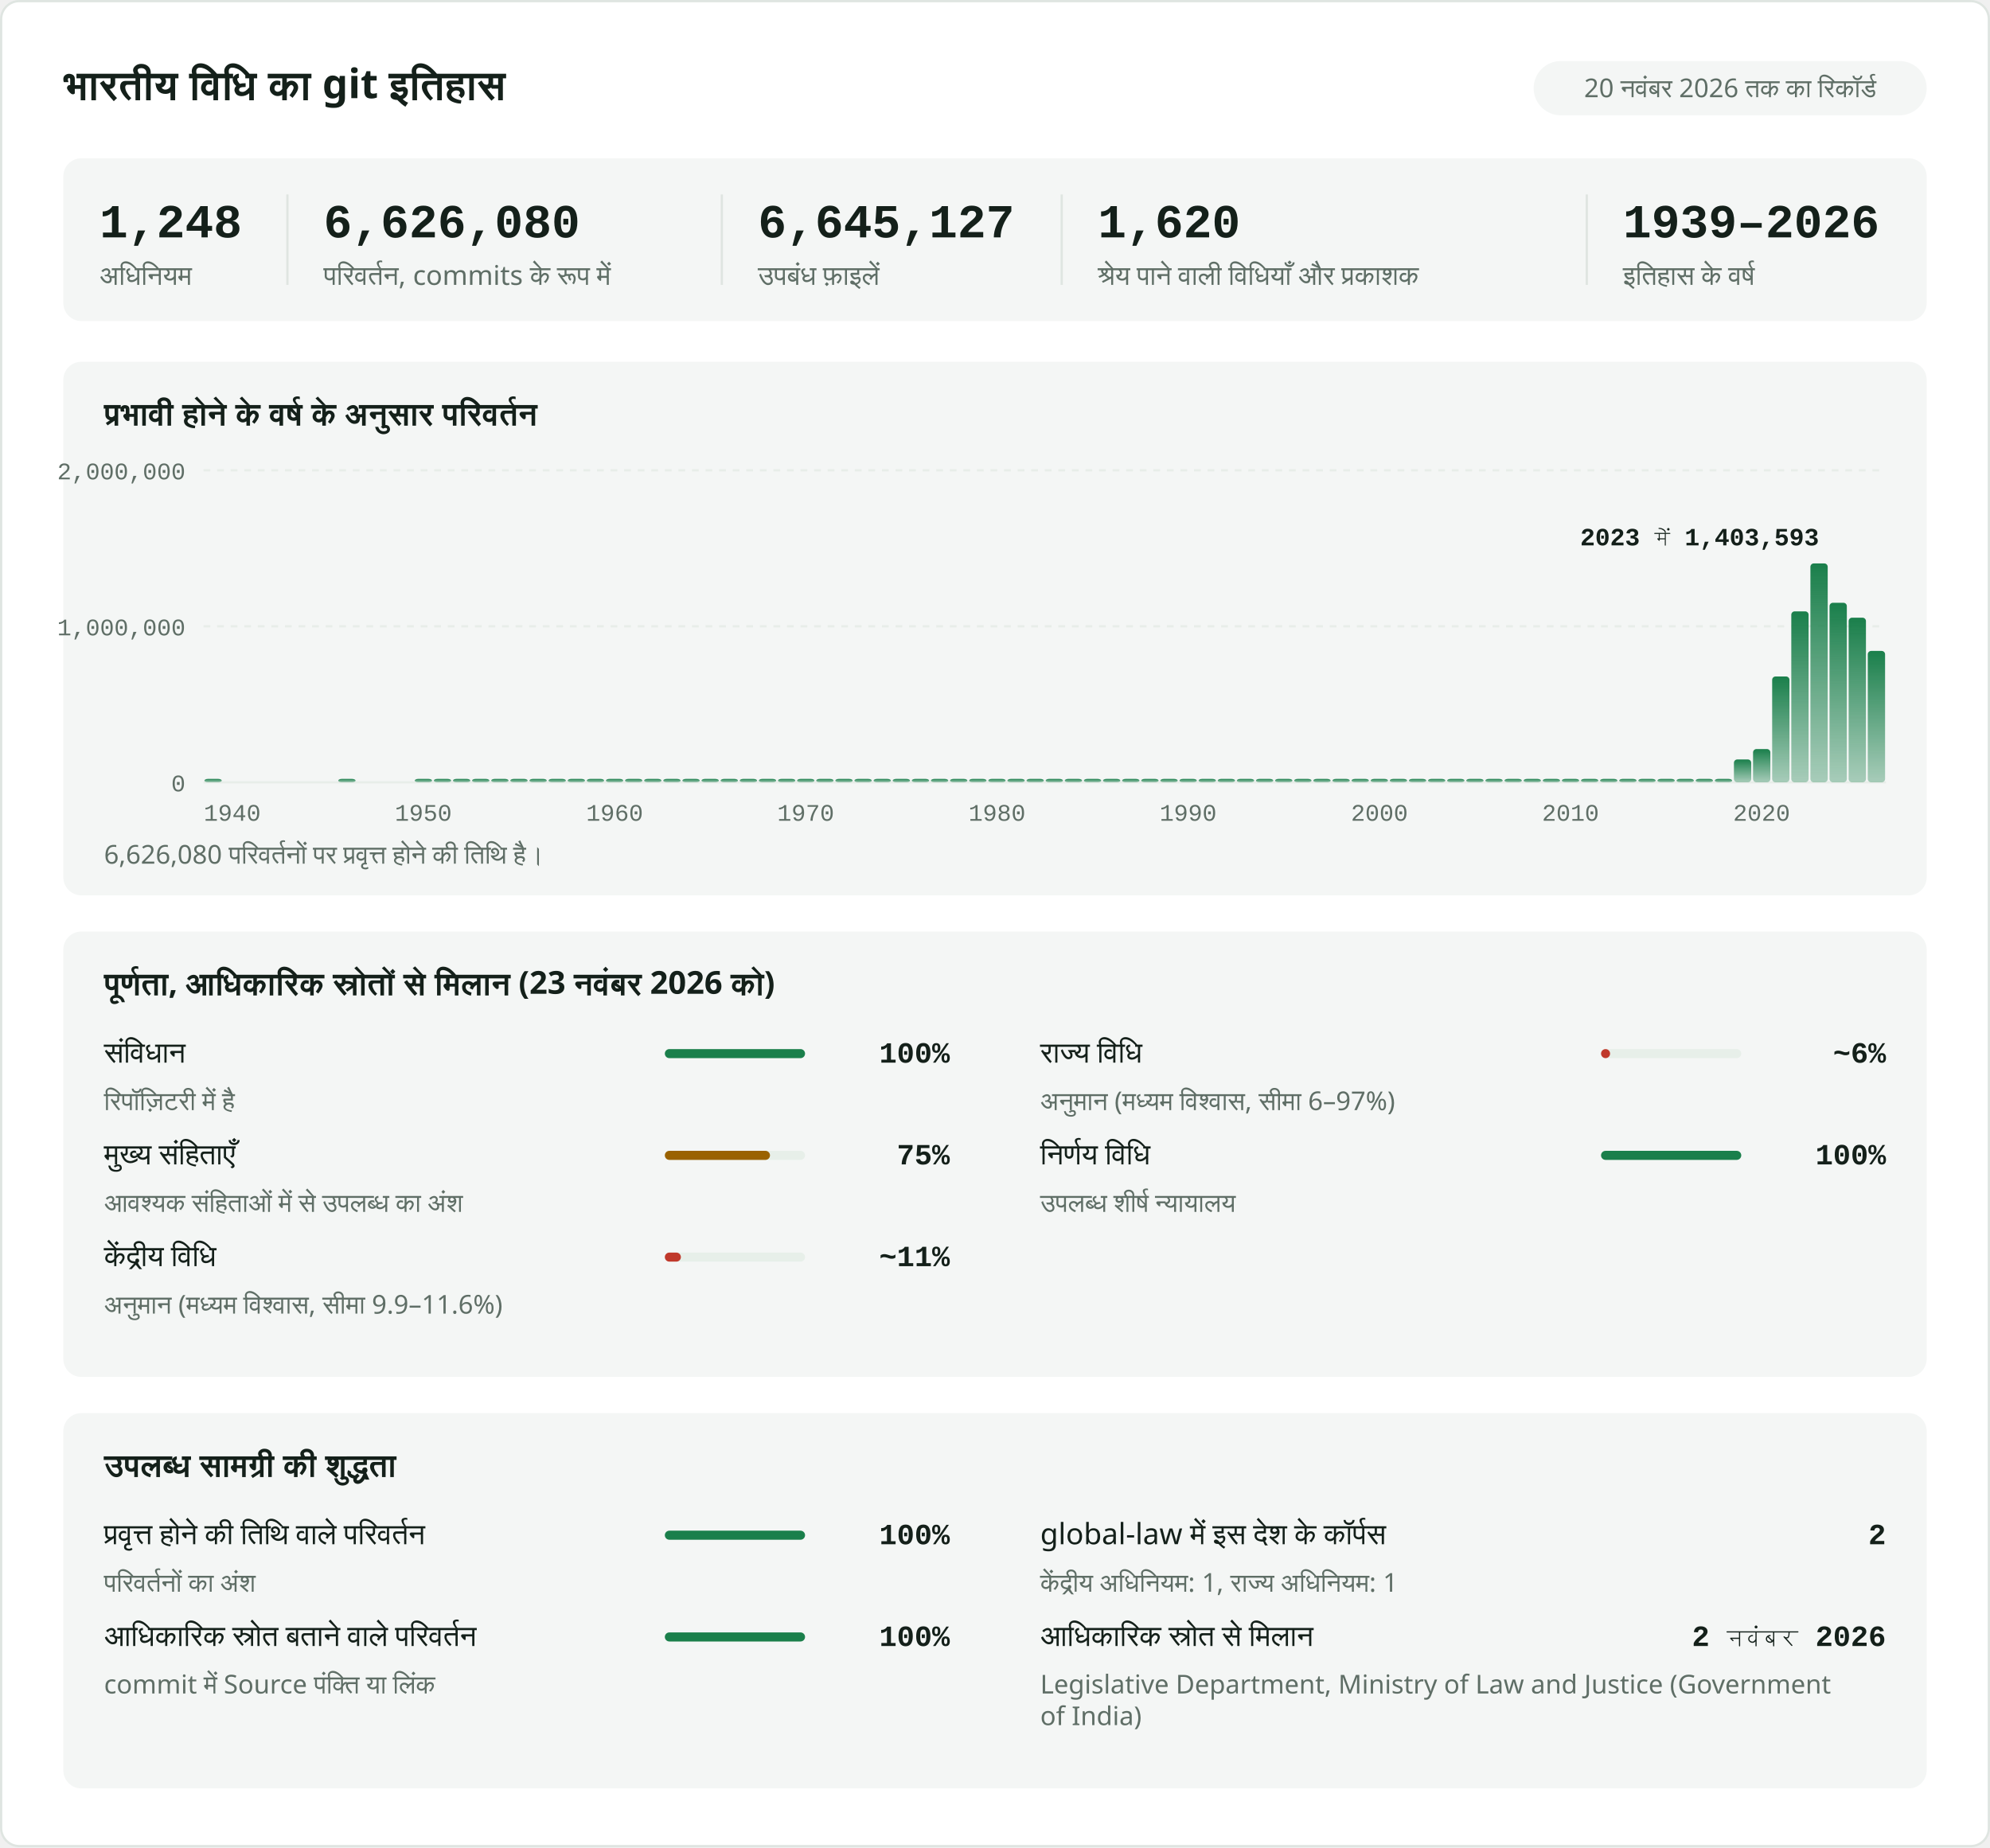
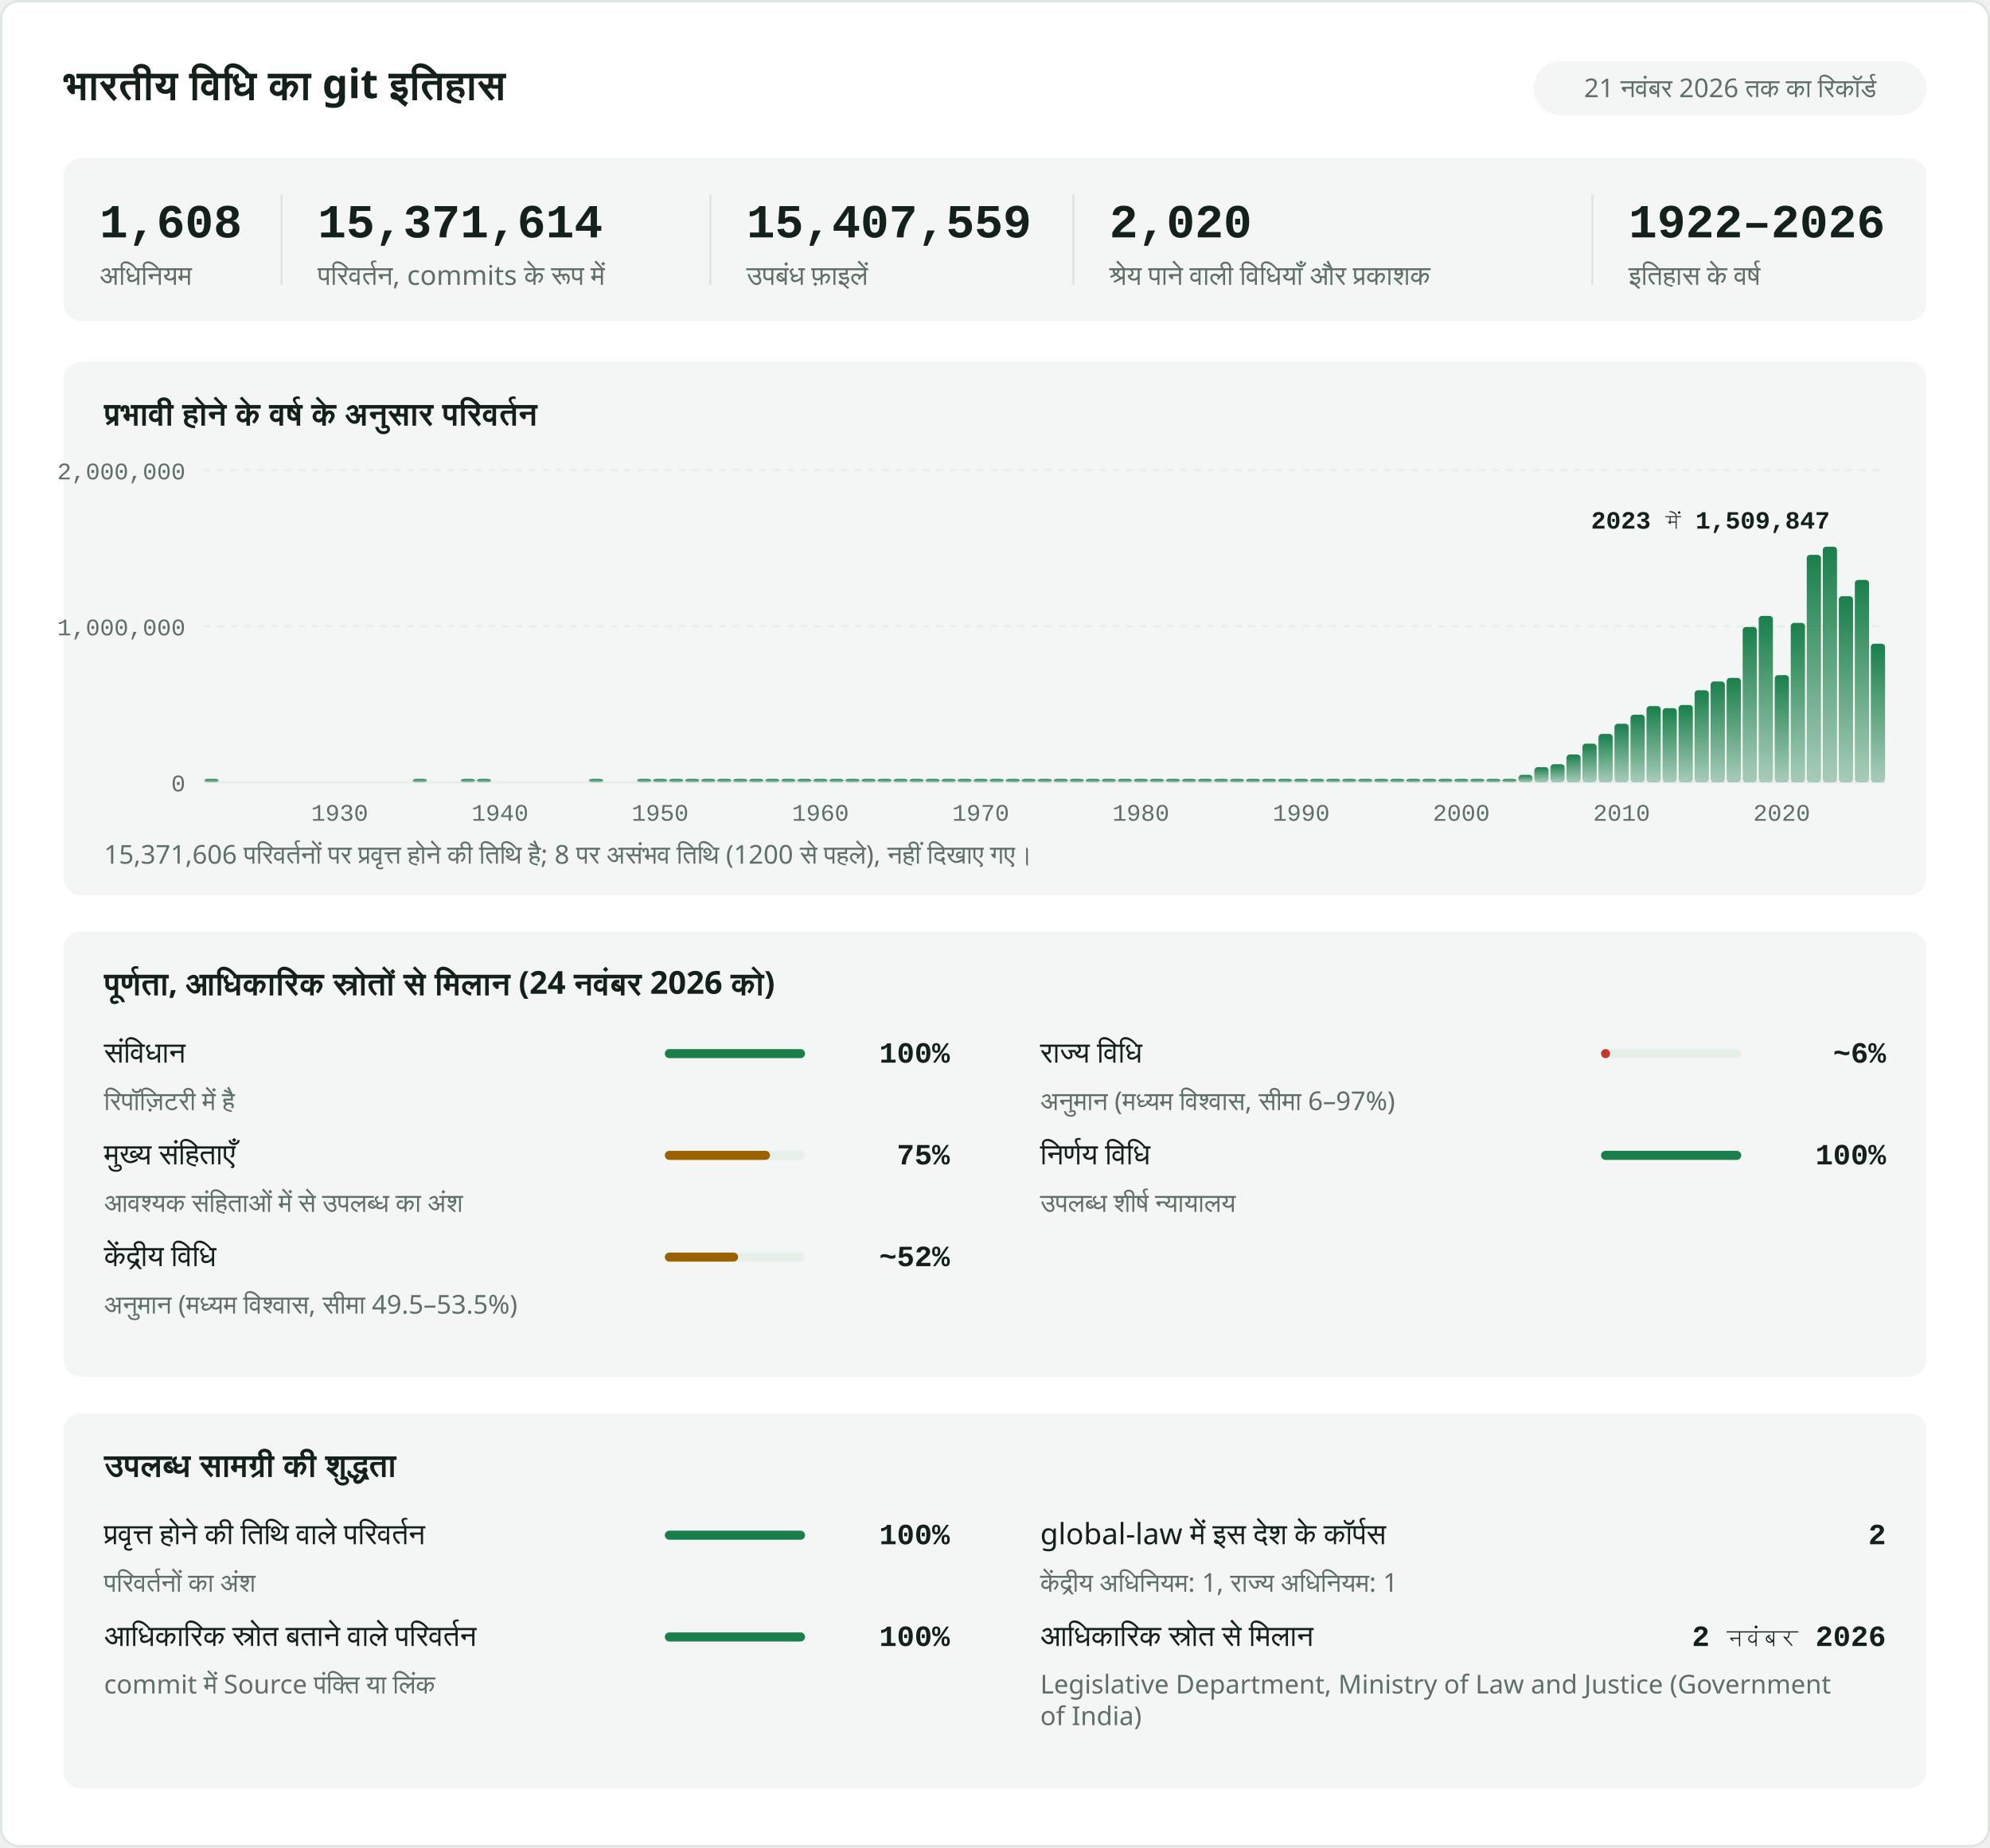
<svg xmlns="http://www.w3.org/2000/svg" width="880" height="817" viewBox="0 0 880 817" font-family="Manrope, -apple-system, BlinkMacSystemFont, 'Segoe UI', 'Noto Sans', Helvetica, Arial, sans-serif">
  <defs>
    <linearGradient id="yg-light" x1="0" y1="0" x2="0" y2="1">
      <stop offset="0" stop-color="#1a7f4b" />
      <stop offset="1" stop-color="#1a7f4b" stop-opacity="0.35" />
    </linearGradient>
  </defs>
  <rect x="0.5" y="0.5" width="879" height="816" rx="8" fill="#ffffff" stroke="#dfe5e1" />
  <rect x="678.2" y="27" width="173.8" height="24" rx="12" fill="#f4f6f5" />
-   <text x="765.1" y="43" text-anchor="middle" font-family="Manrope, -apple-system, BlinkMacSystemFont, 'Segoe UI', 'Noto Sans', Helvetica, Arial, sans-serif" font-size="11.5" font-weight="500" fill="#5f6e66">20 नवंबर 2026 तक का रिकॉर्ड</text>
+   <text x="765.1" y="43" text-anchor="middle" font-family="Manrope, -apple-system, BlinkMacSystemFont, 'Segoe UI', 'Noto Sans', Helvetica, Arial, sans-serif" font-size="11.5" font-weight="500" fill="#5f6e66">21 नवंबर 2026 तक का रिकॉर्ड</text>
  <text x="28" y="44" font-family="Manrope, -apple-system, BlinkMacSystemFont, 'Segoe UI', 'Noto Sans', Helvetica, Arial, sans-serif" font-size="18" font-weight="700" fill="#14201a">भारतीय विधि का git इतिहास</text>
  <rect x="28" y="70" width="824" height="72" rx="8" fill="#f4f6f5" />
-   <text x="44.0" y="105" font-family="'JetBrains Mono', ui-monospace, SFMono-Regular, Consolas, 'Liberation Mono', monospace" font-size="21" font-weight="600" fill="#14201a">1,248</text>
+   <text x="44.0" y="105" font-family="'JetBrains Mono', ui-monospace, SFMono-Regular, Consolas, 'Liberation Mono', monospace" font-size="21" font-weight="600" fill="#14201a">1,608</text>
  <text x="44.0" y="126" font-family="Manrope, -apple-system, BlinkMacSystemFont, 'Segoe UI', 'Noto Sans', Helvetica, Arial, sans-serif" font-size="12" fill="#5f6e66">अधिनियम</text>
-   <line x1="127.1" y1="86" x2="127.1" y2="126" stroke="#dfe5e1" />
-   <text x="143.1" y="105" font-family="'JetBrains Mono', ui-monospace, SFMono-Regular, Consolas, 'Liberation Mono', monospace" font-size="21" font-weight="600" fill="#14201a">6,626,080</text>
-   <text x="143.1" y="126" font-family="Manrope, -apple-system, BlinkMacSystemFont, 'Segoe UI', 'Noto Sans', Helvetica, Arial, sans-serif" font-size="12" fill="#5f6e66">परिवर्तन, commits के रूप में</text>
-   <line x1="319.2" y1="86" x2="319.2" y2="126" stroke="#dfe5e1" />
-   <text x="335.2" y="105" font-family="'JetBrains Mono', ui-monospace, SFMono-Regular, Consolas, 'Liberation Mono', monospace" font-size="21" font-weight="600" fill="#14201a">6,645,127</text>
-   <text x="335.2" y="126" font-family="Manrope, -apple-system, BlinkMacSystemFont, 'Segoe UI', 'Noto Sans', Helvetica, Arial, sans-serif" font-size="12" fill="#5f6e66">उपबंध फ़ाइलें</text>
-   <line x1="469.5" y1="86" x2="469.5" y2="126" stroke="#dfe5e1" />
-   <text x="485.5" y="105" font-family="'JetBrains Mono', ui-monospace, SFMono-Regular, Consolas, 'Liberation Mono', monospace" font-size="21" font-weight="600" fill="#14201a">1,620</text>
-   <text x="485.5" y="126" font-family="Manrope, -apple-system, BlinkMacSystemFont, 'Segoe UI', 'Noto Sans', Helvetica, Arial, sans-serif" font-size="12" fill="#5f6e66">श्रेय पाने वाली विधियाँ और प्रकाशक</text>
-   <line x1="701.7" y1="86" x2="701.7" y2="126" stroke="#dfe5e1" />
-   <text x="717.7" y="105" font-family="'JetBrains Mono', ui-monospace, SFMono-Regular, Consolas, 'Liberation Mono', monospace" font-size="21" font-weight="600" fill="#14201a">1939–2026</text>
-   <text x="717.7" y="126" font-family="Manrope, -apple-system, BlinkMacSystemFont, 'Segoe UI', 'Noto Sans', Helvetica, Arial, sans-serif" font-size="12" fill="#5f6e66">इतिहास के वर्ष</text>
+   <line x1="124.5" y1="86" x2="124.5" y2="126" stroke="#dfe5e1" />
+   <text x="140.5" y="105" font-family="'JetBrains Mono', ui-monospace, SFMono-Regular, Consolas, 'Liberation Mono', monospace" font-size="21" font-weight="600" fill="#14201a">15,371,614</text>
+   <text x="140.5" y="126" font-family="Manrope, -apple-system, BlinkMacSystemFont, 'Segoe UI', 'Noto Sans', Helvetica, Arial, sans-serif" font-size="12" fill="#5f6e66">परिवर्तन, commits के रूप में</text>
+   <line x1="314.1" y1="86" x2="314.1" y2="126" stroke="#dfe5e1" />
+   <text x="330.1" y="105" font-family="'JetBrains Mono', ui-monospace, SFMono-Regular, Consolas, 'Liberation Mono', monospace" font-size="21" font-weight="600" fill="#14201a">15,407,559</text>
+   <text x="330.1" y="126" font-family="Manrope, -apple-system, BlinkMacSystemFont, 'Segoe UI', 'Noto Sans', Helvetica, Arial, sans-serif" font-size="12" fill="#5f6e66">उपबंध फ़ाइलें</text>
+   <line x1="474.6" y1="86" x2="474.6" y2="126" stroke="#dfe5e1" />
+   <text x="490.6" y="105" font-family="'JetBrains Mono', ui-monospace, SFMono-Regular, Consolas, 'Liberation Mono', monospace" font-size="21" font-weight="600" fill="#14201a">2,020</text>
+   <text x="490.6" y="126" font-family="Manrope, -apple-system, BlinkMacSystemFont, 'Segoe UI', 'Noto Sans', Helvetica, Arial, sans-serif" font-size="12" fill="#5f6e66">श्रेय पाने वाली विधियाँ और प्रकाशक</text>
+   <line x1="704.2" y1="86" x2="704.2" y2="126" stroke="#dfe5e1" />
+   <text x="720.2" y="105" font-family="'JetBrains Mono', ui-monospace, SFMono-Regular, Consolas, 'Liberation Mono', monospace" font-size="21" font-weight="600" fill="#14201a">1922–2026</text>
+   <text x="720.2" y="126" font-family="Manrope, -apple-system, BlinkMacSystemFont, 'Segoe UI', 'Noto Sans', Helvetica, Arial, sans-serif" font-size="12" fill="#5f6e66">इतिहास के वर्ष</text>
  <rect x="28" y="160" width="824" height="236" rx="8" fill="#f4f6f5" />
  <text x="46" y="188" font-family="Manrope, -apple-system, BlinkMacSystemFont, 'Segoe UI', 'Noto Sans', Helvetica, Arial, sans-serif" font-size="14" font-weight="600" fill="#14201a">प्रभावी होने के वर्ष के अनुसार परिवर्तन</text>
  <line x1="90" y1="346.0" x2="834" y2="346.0" stroke="#e8ede9" />
  <text x="82" y="350.0" text-anchor="end" font-family="'JetBrains Mono', ui-monospace, SFMono-Regular, Consolas, 'Liberation Mono', monospace" font-size="10.5" fill="#5f6e66">0</text>
  <line x1="90" y1="277.0" x2="834" y2="277.0" stroke="#e8ede9" stroke-dasharray="3 3" />
  <text x="82" y="281.0" text-anchor="end" font-family="'JetBrains Mono', ui-monospace, SFMono-Regular, Consolas, 'Liberation Mono', monospace" font-size="10.5" fill="#5f6e66">1,000,000</text>
  <line x1="90" y1="208.0" x2="834" y2="208.0" stroke="#e8ede9" stroke-dasharray="3 3" />
  <text x="82" y="212.0" text-anchor="end" font-family="'JetBrains Mono', ui-monospace, SFMono-Regular, Consolas, 'Liberation Mono', monospace" font-size="10.5" fill="#5f6e66">2,000,000</text>
-   <rect x="90.40" y="344.5" width="7.65" height="1.5" rx="1.5" fill="url(#yg-light)" />
-   <text x="102.7" y="363" text-anchor="middle" font-family="'JetBrains Mono', ui-monospace, SFMono-Regular, Consolas, 'Liberation Mono', monospace" font-size="10.5" fill="#5f6e66">1940</text>
-   <rect x="149.58" y="344.5" width="7.65" height="1.5" rx="1.5" fill="url(#yg-light)" />
-   <rect x="183.40" y="344.5" width="7.65" height="1.5" rx="1.5" fill="url(#yg-light)" />
-   <text x="187.2" y="363" text-anchor="middle" font-family="'JetBrains Mono', ui-monospace, SFMono-Regular, Consolas, 'Liberation Mono', monospace" font-size="10.5" fill="#5f6e66">1950</text>
-   <rect x="191.85" y="344.5" width="7.65" height="1.5" rx="1.5" fill="url(#yg-light)" />
-   <rect x="200.31" y="344.5" width="7.65" height="1.5" rx="1.5" fill="url(#yg-light)" />
-   <rect x="208.76" y="344.5" width="7.65" height="1.5" rx="1.5" fill="url(#yg-light)" />
-   <rect x="217.22" y="344.5" width="7.65" height="1.5" rx="1.5" fill="url(#yg-light)" />
-   <rect x="225.67" y="344.5" width="7.65" height="1.5" rx="1.5" fill="url(#yg-light)" />
-   <rect x="234.13" y="344.5" width="7.65" height="1.5" rx="1.5" fill="url(#yg-light)" />
-   <rect x="242.58" y="344.5" width="7.65" height="1.5" rx="1.5" fill="url(#yg-light)" />
-   <rect x="251.04" y="344.5" width="7.65" height="1.5" rx="1.5" fill="url(#yg-light)" />
-   <rect x="259.49" y="344.5" width="7.65" height="1.5" rx="1.5" fill="url(#yg-light)" />
-   <rect x="267.95" y="344.5" width="7.65" height="1.5" rx="1.5" fill="url(#yg-light)" />
-   <text x="271.8" y="363" text-anchor="middle" font-family="'JetBrains Mono', ui-monospace, SFMono-Regular, Consolas, 'Liberation Mono', monospace" font-size="10.5" fill="#5f6e66">1960</text>
-   <rect x="276.40" y="344.5" width="7.65" height="1.5" rx="1.5" fill="url(#yg-light)" />
-   <rect x="284.85" y="344.5" width="7.65" height="1.5" rx="1.5" fill="url(#yg-light)" />
-   <rect x="293.31" y="344.5" width="7.65" height="1.5" rx="1.5" fill="url(#yg-light)" />
-   <rect x="301.76" y="344.5" width="7.65" height="1.5" rx="1.5" fill="url(#yg-light)" />
-   <rect x="310.22" y="344.5" width="7.65" height="1.5" rx="1.5" fill="url(#yg-light)" />
-   <rect x="318.67" y="344.5" width="7.65" height="1.5" rx="1.5" fill="url(#yg-light)" />
-   <rect x="327.13" y="344.5" width="7.65" height="1.5" rx="1.5" fill="url(#yg-light)" />
-   <rect x="335.58" y="344.5" width="7.65" height="1.5" rx="1.5" fill="url(#yg-light)" />
-   <rect x="344.04" y="344.5" width="7.65" height="1.5" rx="1.5" fill="url(#yg-light)" />
-   <rect x="352.49" y="344.5" width="7.65" height="1.5" rx="1.5" fill="url(#yg-light)" />
-   <text x="356.3" y="363" text-anchor="middle" font-family="'JetBrains Mono', ui-monospace, SFMono-Regular, Consolas, 'Liberation Mono', monospace" font-size="10.5" fill="#5f6e66">1970</text>
-   <rect x="360.95" y="344.5" width="7.65" height="1.5" rx="1.5" fill="url(#yg-light)" />
-   <rect x="369.40" y="344.5" width="7.65" height="1.5" rx="1.5" fill="url(#yg-light)" />
-   <rect x="377.85" y="344.5" width="7.65" height="1.5" rx="1.5" fill="url(#yg-light)" />
-   <rect x="386.31" y="344.5" width="7.65" height="1.5" rx="1.5" fill="url(#yg-light)" />
-   <rect x="394.76" y="344.5" width="7.65" height="1.5" rx="1.5" fill="url(#yg-light)" />
-   <rect x="403.22" y="344.5" width="7.65" height="1.5" rx="1.5" fill="url(#yg-light)" />
-   <rect x="411.67" y="344.5" width="7.65" height="1.5" rx="1.5" fill="url(#yg-light)" />
-   <rect x="420.13" y="344.5" width="7.65" height="1.5" rx="1.5" fill="url(#yg-light)" />
-   <rect x="428.58" y="344.5" width="7.65" height="1.5" rx="1.5" fill="url(#yg-light)" />
-   <rect x="437.04" y="344.5" width="7.65" height="1.5" rx="1.5" fill="url(#yg-light)" />
-   <text x="440.9" y="363" text-anchor="middle" font-family="'JetBrains Mono', ui-monospace, SFMono-Regular, Consolas, 'Liberation Mono', monospace" font-size="10.5" fill="#5f6e66">1980</text>
-   <rect x="445.49" y="344.5" width="7.65" height="1.5" rx="1.5" fill="url(#yg-light)" />
-   <rect x="453.95" y="344.5" width="7.65" height="1.5" rx="1.5" fill="url(#yg-light)" />
-   <rect x="462.40" y="344.5" width="7.65" height="1.5" rx="1.5" fill="url(#yg-light)" />
-   <rect x="470.85" y="344.5" width="7.65" height="1.5" rx="1.5" fill="url(#yg-light)" />
-   <rect x="479.31" y="344.5" width="7.65" height="1.5" rx="1.5" fill="url(#yg-light)" />
-   <rect x="487.76" y="344.5" width="7.65" height="1.5" rx="1.5" fill="url(#yg-light)" />
-   <rect x="496.22" y="344.5" width="7.65" height="1.5" rx="1.5" fill="url(#yg-light)" />
-   <rect x="504.67" y="344.5" width="7.65" height="1.5" rx="1.5" fill="url(#yg-light)" />
-   <rect x="513.13" y="344.5" width="7.65" height="1.5" rx="1.5" fill="url(#yg-light)" />
-   <rect x="521.58" y="344.5" width="7.65" height="1.5" rx="1.5" fill="url(#yg-light)" />
-   <text x="525.4" y="363" text-anchor="middle" font-family="'JetBrains Mono', ui-monospace, SFMono-Regular, Consolas, 'Liberation Mono', monospace" font-size="10.5" fill="#5f6e66">1990</text>
-   <rect x="530.04" y="344.5" width="7.65" height="1.5" rx="1.5" fill="url(#yg-light)" />
-   <rect x="538.49" y="344.5" width="7.65" height="1.5" rx="1.5" fill="url(#yg-light)" />
-   <rect x="546.95" y="344.5" width="7.65" height="1.5" rx="1.5" fill="url(#yg-light)" />
-   <rect x="555.40" y="344.5" width="7.65" height="1.5" rx="1.5" fill="url(#yg-light)" />
-   <rect x="563.85" y="344.5" width="7.65" height="1.5" rx="1.5" fill="url(#yg-light)" />
-   <rect x="572.31" y="344.5" width="7.65" height="1.5" rx="1.5" fill="url(#yg-light)" />
-   <rect x="580.76" y="344.5" width="7.65" height="1.5" rx="1.5" fill="url(#yg-light)" />
-   <rect x="589.22" y="344.5" width="7.65" height="1.5" rx="1.5" fill="url(#yg-light)" />
-   <rect x="597.67" y="344.5" width="7.65" height="1.5" rx="1.5" fill="url(#yg-light)" />
-   <rect x="606.13" y="344.5" width="7.65" height="1.5" rx="1.5" fill="url(#yg-light)" />
-   <text x="610.0" y="363" text-anchor="middle" font-family="'JetBrains Mono', ui-monospace, SFMono-Regular, Consolas, 'Liberation Mono', monospace" font-size="10.5" fill="#5f6e66">2000</text>
-   <rect x="614.58" y="344.5" width="7.65" height="1.5" rx="1.5" fill="url(#yg-light)" />
-   <rect x="623.04" y="344.5" width="7.65" height="1.5" rx="1.5" fill="url(#yg-light)" />
-   <rect x="631.49" y="344.5" width="7.65" height="1.5" rx="1.5" fill="url(#yg-light)" />
-   <rect x="639.95" y="344.5" width="7.65" height="1.5" rx="1.5" fill="url(#yg-light)" />
-   <rect x="648.40" y="344.5" width="7.65" height="1.5" rx="1.5" fill="url(#yg-light)" />
-   <rect x="656.85" y="344.5" width="7.65" height="1.5" rx="1.5" fill="url(#yg-light)" />
-   <rect x="665.31" y="344.5" width="7.65" height="1.5" rx="1.5" fill="url(#yg-light)" />
-   <rect x="673.76" y="344.5" width="7.65" height="1.5" rx="1.5" fill="url(#yg-light)" />
-   <rect x="682.22" y="344.5" width="7.65" height="1.5" rx="1.5" fill="url(#yg-light)" />
-   <rect x="690.67" y="344.5" width="7.65" height="1.5" rx="1.5" fill="url(#yg-light)" />
-   <text x="694.5" y="363" text-anchor="middle" font-family="'JetBrains Mono', ui-monospace, SFMono-Regular, Consolas, 'Liberation Mono', monospace" font-size="10.5" fill="#5f6e66">2010</text>
-   <rect x="699.13" y="344.5" width="7.65" height="1.5" rx="1.5" fill="url(#yg-light)" />
-   <rect x="707.58" y="344.5" width="7.65" height="1.5" rx="1.5" fill="url(#yg-light)" />
-   <rect x="716.04" y="344.5" width="7.65" height="1.5" rx="1.5" fill="url(#yg-light)" />
-   <rect x="724.49" y="344.5" width="7.65" height="1.5" rx="1.5" fill="url(#yg-light)" />
-   <rect x="732.95" y="344.5" width="7.65" height="1.5" rx="1.5" fill="url(#yg-light)" />
-   <rect x="741.40" y="344.5" width="7.65" height="1.5" rx="1.5" fill="url(#yg-light)" />
-   <rect x="749.85" y="344.5" width="7.65" height="1.5" rx="1.5" fill="url(#yg-light)" />
-   <rect x="758.31" y="344.5" width="7.65" height="1.5" rx="1.5" fill="url(#yg-light)" />
-   <rect x="766.76" y="335.9" width="7.65" height="10.1" rx="1.5" fill="url(#yg-light)" />
-   <rect x="775.22" y="331.3" width="7.65" height="14.7" rx="1.5" fill="url(#yg-light)" />
-   <text x="779.0" y="363" text-anchor="middle" font-family="'JetBrains Mono', ui-monospace, SFMono-Regular, Consolas, 'Liberation Mono', monospace" font-size="10.5" fill="#5f6e66">2020</text>
-   <rect x="783.67" y="299.2" width="7.65" height="46.8" rx="1.5" fill="url(#yg-light)" />
-   <rect x="792.13" y="270.4" width="7.65" height="75.6" rx="1.5" fill="url(#yg-light)" />
-   <rect x="800.58" y="249.2" width="7.65" height="96.8" rx="1.5" fill="url(#yg-light)" />
-   <text x="804.4" y="241.2" text-anchor="end" font-family="'JetBrains Mono', ui-monospace, SFMono-Regular, Consolas, 'Liberation Mono', monospace" font-size="11" font-weight="600" fill="#14201a">2023 में 1,403,593</text>
-   <rect x="809.04" y="266.6" width="7.65" height="79.4" rx="1.5" fill="url(#yg-light)" />
-   <rect x="817.49" y="273.2" width="7.65" height="72.8" rx="1.5" fill="url(#yg-light)" />
-   <rect x="825.95" y="287.9" width="7.65" height="58.1" rx="1.5" fill="url(#yg-light)" />
-   <text x="46" y="382" font-family="Manrope, -apple-system, BlinkMacSystemFont, 'Segoe UI', 'Noto Sans', Helvetica, Arial, sans-serif" font-size="11.5" fill="#5f6e66">6,626,080 परिवर्तनों पर प्रवृत्त होने की तिथि है।</text>
+   <rect x="90.40" y="344.5" width="6.29" height="1.5" rx="1.5" fill="url(#yg-light)" />
+   <text x="150.2" y="363" text-anchor="middle" font-family="'JetBrains Mono', ui-monospace, SFMono-Regular, Consolas, 'Liberation Mono', monospace" font-size="10.5" fill="#5f6e66">1930</text>
+   <rect x="182.51" y="344.5" width="6.29" height="1.5" rx="1.5" fill="url(#yg-light)" />
+   <rect x="203.77" y="344.5" width="6.29" height="1.5" rx="1.5" fill="url(#yg-light)" />
+   <rect x="210.86" y="344.5" width="6.29" height="1.5" rx="1.5" fill="url(#yg-light)" />
+   <text x="221.1" y="363" text-anchor="middle" font-family="'JetBrains Mono', ui-monospace, SFMono-Regular, Consolas, 'Liberation Mono', monospace" font-size="10.5" fill="#5f6e66">1940</text>
+   <rect x="260.46" y="344.5" width="6.29" height="1.5" rx="1.5" fill="url(#yg-light)" />
+   <rect x="281.71" y="344.5" width="6.29" height="1.5" rx="1.5" fill="url(#yg-light)" />
+   <rect x="288.80" y="344.5" width="6.29" height="1.5" rx="1.5" fill="url(#yg-light)" />
+   <text x="291.9" y="363" text-anchor="middle" font-family="'JetBrains Mono', ui-monospace, SFMono-Regular, Consolas, 'Liberation Mono', monospace" font-size="10.5" fill="#5f6e66">1950</text>
+   <rect x="295.89" y="344.5" width="6.29" height="1.5" rx="1.5" fill="url(#yg-light)" />
+   <rect x="302.97" y="344.5" width="6.29" height="1.5" rx="1.5" fill="url(#yg-light)" />
+   <rect x="310.06" y="344.5" width="6.29" height="1.5" rx="1.5" fill="url(#yg-light)" />
+   <rect x="317.14" y="344.5" width="6.29" height="1.5" rx="1.5" fill="url(#yg-light)" />
+   <rect x="324.23" y="344.5" width="6.29" height="1.5" rx="1.5" fill="url(#yg-light)" />
+   <rect x="331.31" y="344.5" width="6.29" height="1.5" rx="1.5" fill="url(#yg-light)" />
+   <rect x="338.40" y="344.5" width="6.29" height="1.5" rx="1.5" fill="url(#yg-light)" />
+   <rect x="345.49" y="344.5" width="6.29" height="1.5" rx="1.5" fill="url(#yg-light)" />
+   <rect x="352.57" y="344.5" width="6.29" height="1.5" rx="1.5" fill="url(#yg-light)" />
+   <rect x="359.66" y="344.5" width="6.29" height="1.5" rx="1.5" fill="url(#yg-light)" />
+   <text x="362.8" y="363" text-anchor="middle" font-family="'JetBrains Mono', ui-monospace, SFMono-Regular, Consolas, 'Liberation Mono', monospace" font-size="10.5" fill="#5f6e66">1960</text>
+   <rect x="366.74" y="344.5" width="6.29" height="1.5" rx="1.5" fill="url(#yg-light)" />
+   <rect x="373.83" y="344.5" width="6.29" height="1.5" rx="1.5" fill="url(#yg-light)" />
+   <rect x="380.91" y="344.5" width="6.29" height="1.5" rx="1.5" fill="url(#yg-light)" />
+   <rect x="388.00" y="344.5" width="6.29" height="1.5" rx="1.5" fill="url(#yg-light)" />
+   <rect x="395.09" y="344.5" width="6.29" height="1.5" rx="1.5" fill="url(#yg-light)" />
+   <rect x="402.17" y="344.5" width="6.29" height="1.5" rx="1.5" fill="url(#yg-light)" />
+   <rect x="409.26" y="344.5" width="6.29" height="1.5" rx="1.5" fill="url(#yg-light)" />
+   <rect x="416.34" y="344.5" width="6.29" height="1.5" rx="1.5" fill="url(#yg-light)" />
+   <rect x="423.43" y="344.5" width="6.29" height="1.5" rx="1.5" fill="url(#yg-light)" />
+   <rect x="430.51" y="344.5" width="6.29" height="1.5" rx="1.5" fill="url(#yg-light)" />
+   <text x="433.7" y="363" text-anchor="middle" font-family="'JetBrains Mono', ui-monospace, SFMono-Regular, Consolas, 'Liberation Mono', monospace" font-size="10.5" fill="#5f6e66">1970</text>
+   <rect x="437.60" y="344.5" width="6.29" height="1.5" rx="1.5" fill="url(#yg-light)" />
+   <rect x="444.69" y="344.5" width="6.29" height="1.5" rx="1.5" fill="url(#yg-light)" />
+   <rect x="451.77" y="344.5" width="6.29" height="1.5" rx="1.5" fill="url(#yg-light)" />
+   <rect x="458.86" y="344.5" width="6.29" height="1.5" rx="1.5" fill="url(#yg-light)" />
+   <rect x="465.94" y="344.5" width="6.29" height="1.5" rx="1.5" fill="url(#yg-light)" />
+   <rect x="473.03" y="344.5" width="6.29" height="1.5" rx="1.5" fill="url(#yg-light)" />
+   <rect x="480.11" y="344.5" width="6.29" height="1.5" rx="1.5" fill="url(#yg-light)" />
+   <rect x="487.20" y="344.5" width="6.29" height="1.5" rx="1.5" fill="url(#yg-light)" />
+   <rect x="494.29" y="344.5" width="6.29" height="1.5" rx="1.5" fill="url(#yg-light)" />
+   <rect x="501.37" y="344.5" width="6.29" height="1.5" rx="1.5" fill="url(#yg-light)" />
+   <text x="504.5" y="363" text-anchor="middle" font-family="'JetBrains Mono', ui-monospace, SFMono-Regular, Consolas, 'Liberation Mono', monospace" font-size="10.5" fill="#5f6e66">1980</text>
+   <rect x="508.46" y="344.5" width="6.29" height="1.5" rx="1.5" fill="url(#yg-light)" />
+   <rect x="515.54" y="344.5" width="6.29" height="1.5" rx="1.5" fill="url(#yg-light)" />
+   <rect x="522.63" y="344.5" width="6.29" height="1.5" rx="1.5" fill="url(#yg-light)" />
+   <rect x="529.71" y="344.5" width="6.29" height="1.5" rx="1.5" fill="url(#yg-light)" />
+   <rect x="536.80" y="344.5" width="6.29" height="1.5" rx="1.5" fill="url(#yg-light)" />
+   <rect x="543.89" y="344.5" width="6.29" height="1.5" rx="1.5" fill="url(#yg-light)" />
+   <rect x="550.97" y="344.5" width="6.29" height="1.5" rx="1.5" fill="url(#yg-light)" />
+   <rect x="558.06" y="344.5" width="6.29" height="1.5" rx="1.5" fill="url(#yg-light)" />
+   <rect x="565.14" y="344.5" width="6.29" height="1.5" rx="1.5" fill="url(#yg-light)" />
+   <rect x="572.23" y="344.5" width="6.29" height="1.5" rx="1.5" fill="url(#yg-light)" />
+   <text x="575.4" y="363" text-anchor="middle" font-family="'JetBrains Mono', ui-monospace, SFMono-Regular, Consolas, 'Liberation Mono', monospace" font-size="10.5" fill="#5f6e66">1990</text>
+   <rect x="579.31" y="344.5" width="6.29" height="1.5" rx="1.5" fill="url(#yg-light)" />
+   <rect x="586.40" y="344.5" width="6.29" height="1.5" rx="1.5" fill="url(#yg-light)" />
+   <rect x="593.49" y="344.5" width="6.29" height="1.5" rx="1.5" fill="url(#yg-light)" />
+   <rect x="600.57" y="344.5" width="6.29" height="1.5" rx="1.5" fill="url(#yg-light)" />
+   <rect x="607.66" y="344.5" width="6.29" height="1.5" rx="1.5" fill="url(#yg-light)" />
+   <rect x="614.74" y="344.5" width="6.29" height="1.5" rx="1.5" fill="url(#yg-light)" />
+   <rect x="621.83" y="344.5" width="6.29" height="1.5" rx="1.5" fill="url(#yg-light)" />
+   <rect x="628.91" y="344.5" width="6.29" height="1.5" rx="1.5" fill="url(#yg-light)" />
+   <rect x="636.00" y="344.5" width="6.29" height="1.5" rx="1.5" fill="url(#yg-light)" />
+   <rect x="643.09" y="344.5" width="6.29" height="1.5" rx="1.5" fill="url(#yg-light)" />
+   <text x="646.2" y="363" text-anchor="middle" font-family="'JetBrains Mono', ui-monospace, SFMono-Regular, Consolas, 'Liberation Mono', monospace" font-size="10.5" fill="#5f6e66">2000</text>
+   <rect x="650.17" y="344.5" width="6.29" height="1.5" rx="1.5" fill="url(#yg-light)" />
+   <rect x="657.26" y="344.5" width="6.29" height="1.5" rx="1.5" fill="url(#yg-light)" />
+   <rect x="664.34" y="344.5" width="6.29" height="1.5" rx="1.5" fill="url(#yg-light)" />
+   <rect x="671.43" y="342.7" width="6.29" height="3.3" rx="1.5" fill="url(#yg-light)" />
+   <rect x="678.51" y="339.3" width="6.29" height="6.7" rx="1.5" fill="url(#yg-light)" />
+   <rect x="685.60" y="338.0" width="6.29" height="8.0" rx="1.5" fill="url(#yg-light)" />
+   <rect x="692.69" y="333.7" width="6.29" height="12.3" rx="1.5" fill="url(#yg-light)" />
+   <rect x="699.77" y="328.9" width="6.29" height="17.1" rx="1.5" fill="url(#yg-light)" />
+   <rect x="706.86" y="324.6" width="6.29" height="21.4" rx="1.5" fill="url(#yg-light)" />
+   <rect x="713.94" y="320.1" width="6.29" height="25.9" rx="1.5" fill="url(#yg-light)" />
+   <text x="717.1" y="363" text-anchor="middle" font-family="'JetBrains Mono', ui-monospace, SFMono-Regular, Consolas, 'Liberation Mono', monospace" font-size="10.5" fill="#5f6e66">2010</text>
+   <rect x="721.03" y="316.1" width="6.29" height="29.9" rx="1.5" fill="url(#yg-light)" />
+   <rect x="728.11" y="312.3" width="6.29" height="33.7" rx="1.5" fill="url(#yg-light)" />
+   <rect x="735.20" y="313.2" width="6.29" height="32.8" rx="1.5" fill="url(#yg-light)" />
+   <rect x="742.29" y="311.8" width="6.29" height="34.2" rx="1.5" fill="url(#yg-light)" />
+   <rect x="749.37" y="305.3" width="6.29" height="40.7" rx="1.5" fill="url(#yg-light)" />
+   <rect x="756.46" y="301.4" width="6.29" height="44.6" rx="1.5" fill="url(#yg-light)" />
+   <rect x="763.54" y="299.8" width="6.29" height="46.2" rx="1.5" fill="url(#yg-light)" />
+   <rect x="770.63" y="277.3" width="6.29" height="68.7" rx="1.5" fill="url(#yg-light)" />
+   <rect x="777.71" y="272.4" width="6.29" height="73.6" rx="1.5" fill="url(#yg-light)" />
+   <rect x="784.80" y="298.6" width="6.29" height="47.4" rx="1.5" fill="url(#yg-light)" />
+   <text x="787.9" y="363" text-anchor="middle" font-family="'JetBrains Mono', ui-monospace, SFMono-Regular, Consolas, 'Liberation Mono', monospace" font-size="10.5" fill="#5f6e66">2020</text>
+   <rect x="791.89" y="275.5" width="6.29" height="70.5" rx="1.5" fill="url(#yg-light)" />
+   <rect x="798.97" y="245.4" width="6.29" height="100.6" rx="1.5" fill="url(#yg-light)" />
+   <rect x="806.06" y="241.8" width="6.29" height="104.2" rx="1.5" fill="url(#yg-light)" />
+   <text x="809.2" y="233.8" text-anchor="end" font-family="'JetBrains Mono', ui-monospace, SFMono-Regular, Consolas, 'Liberation Mono', monospace" font-size="11" font-weight="600" fill="#14201a">2023 में 1,509,847</text>
+   <rect x="813.14" y="263.7" width="6.29" height="82.3" rx="1.5" fill="url(#yg-light)" />
+   <rect x="820.23" y="256.5" width="6.29" height="89.5" rx="1.5" fill="url(#yg-light)" />
+   <rect x="827.31" y="284.7" width="6.29" height="61.3" rx="1.5" fill="url(#yg-light)" />
+   <text x="46" y="382" font-family="Manrope, -apple-system, BlinkMacSystemFont, 'Segoe UI', 'Noto Sans', Helvetica, Arial, sans-serif" font-size="11.5" fill="#5f6e66">15,371,606 परिवर्तनों पर प्रवृत्त होने की तिथि है; 8 पर असंभव तिथि (1200 से पहले), नहीं दिखाए गए।</text>
  <rect x="28" y="412" width="824" height="197" rx="8" fill="#f4f6f5" />
-   <text x="46" y="440" font-family="Manrope, -apple-system, BlinkMacSystemFont, 'Segoe UI', 'Noto Sans', Helvetica, Arial, sans-serif" font-size="14" font-weight="600" fill="#14201a">पूर्णता, आधिकारिक स्रोतों से मिलान (23 नवंबर 2026 को)</text>
+   <text x="46" y="440" font-family="Manrope, -apple-system, BlinkMacSystemFont, 'Segoe UI', 'Noto Sans', Helvetica, Arial, sans-serif" font-size="14" font-weight="600" fill="#14201a">पूर्णता, आधिकारिक स्रोतों से मिलान (24 नवंबर 2026 को)</text>
  <text x="46.0" y="470" font-family="Manrope, -apple-system, BlinkMacSystemFont, 'Segoe UI', 'Noto Sans', Helvetica, Arial, sans-serif" font-size="13" font-weight="500" fill="#14201a">संविधान</text>
  <text x="46.0" y="491" font-family="Manrope, -apple-system, BlinkMacSystemFont, 'Segoe UI', 'Noto Sans', Helvetica, Arial, sans-serif" font-size="11.5" fill="#5f6e66">रिपॉज़िटरी में है</text>
  <g>
    <rect x="294.0" y="464.0" width="62.0" height="4" rx="2" fill="#e7efe9" />
    <rect x="294.0" y="464.0" width="62.0" height="4" rx="2" fill="#1a7f4b" />
  </g>
  <text x="420.0" y="470" text-anchor="end" font-family="'JetBrains Mono', ui-monospace, SFMono-Regular, Consolas, 'Liberation Mono', monospace" font-size="13" font-weight="600" fill="#14201a">100%</text>
  <text x="460.0" y="470" font-family="Manrope, -apple-system, BlinkMacSystemFont, 'Segoe UI', 'Noto Sans', Helvetica, Arial, sans-serif" font-size="13" font-weight="500" fill="#14201a">राज्य विधि</text>
  <text x="460.0" y="491" font-family="Manrope, -apple-system, BlinkMacSystemFont, 'Segoe UI', 'Noto Sans', Helvetica, Arial, sans-serif" font-size="11.5" fill="#5f6e66">अनुमान (मध्यम विश्वास, सीमा 6–97%)</text>
  <g>
    <rect x="708.0" y="464.0" width="62.0" height="4" rx="2" fill="#e7efe9" />
    <rect x="708.0" y="464.0" width="4.0" height="4" rx="2" fill="#c0392b" />
  </g>
  <text x="834.0" y="470" text-anchor="end" font-family="'JetBrains Mono', ui-monospace, SFMono-Regular, Consolas, 'Liberation Mono', monospace" font-size="13" font-weight="600" fill="#14201a">~6%</text>
  <text x="46.0" y="515" font-family="Manrope, -apple-system, BlinkMacSystemFont, 'Segoe UI', 'Noto Sans', Helvetica, Arial, sans-serif" font-size="13" font-weight="500" fill="#14201a">मुख्य संहिताएँ</text>
  <text x="46.0" y="536" font-family="Manrope, -apple-system, BlinkMacSystemFont, 'Segoe UI', 'Noto Sans', Helvetica, Arial, sans-serif" font-size="11.5" fill="#5f6e66">आवश्यक संहिताओं में से उपलब्ध का अंश</text>
  <g>
    <rect x="294.0" y="509.0" width="62.0" height="4" rx="2" fill="#e7efe9" />
    <rect x="294.0" y="509.0" width="46.5" height="4" rx="2" fill="#9a6200" />
  </g>
  <text x="420.0" y="515" text-anchor="end" font-family="'JetBrains Mono', ui-monospace, SFMono-Regular, Consolas, 'Liberation Mono', monospace" font-size="13" font-weight="600" fill="#14201a">75%</text>
  <text x="460.0" y="515" font-family="Manrope, -apple-system, BlinkMacSystemFont, 'Segoe UI', 'Noto Sans', Helvetica, Arial, sans-serif" font-size="13" font-weight="500" fill="#14201a">निर्णय विधि</text>
  <text x="460.0" y="536" font-family="Manrope, -apple-system, BlinkMacSystemFont, 'Segoe UI', 'Noto Sans', Helvetica, Arial, sans-serif" font-size="11.5" fill="#5f6e66">उपलब्ध शीर्ष न्यायालय</text>
  <g>
    <rect x="708.0" y="509.0" width="62.0" height="4" rx="2" fill="#e7efe9" />
    <rect x="708.0" y="509.0" width="62.0" height="4" rx="2" fill="#1a7f4b" />
  </g>
  <text x="834.0" y="515" text-anchor="end" font-family="'JetBrains Mono', ui-monospace, SFMono-Regular, Consolas, 'Liberation Mono', monospace" font-size="13" font-weight="600" fill="#14201a">100%</text>
  <text x="46.0" y="560" font-family="Manrope, -apple-system, BlinkMacSystemFont, 'Segoe UI', 'Noto Sans', Helvetica, Arial, sans-serif" font-size="13" font-weight="500" fill="#14201a">केंद्रीय विधि</text>
-   <text x="46.0" y="581" font-family="Manrope, -apple-system, BlinkMacSystemFont, 'Segoe UI', 'Noto Sans', Helvetica, Arial, sans-serif" font-size="11.5" fill="#5f6e66">अनुमान (मध्यम विश्वास, सीमा 9.9–11.6%)</text>
+   <text x="46.0" y="581" font-family="Manrope, -apple-system, BlinkMacSystemFont, 'Segoe UI', 'Noto Sans', Helvetica, Arial, sans-serif" font-size="11.5" fill="#5f6e66">अनुमान (मध्यम विश्वास, सीमा 49.5–53.5%)</text>
  <g>
    <rect x="294.0" y="554.0" width="62.0" height="4" rx="2" fill="#e7efe9" />
-     <rect x="294.0" y="554.0" width="7.1" height="4" rx="2" fill="#c0392b" />
+     <rect x="294.0" y="554.0" width="32.4" height="4" rx="2" fill="#9a6200" />
  </g>
-   <text x="420.0" y="560" text-anchor="end" font-family="'JetBrains Mono', ui-monospace, SFMono-Regular, Consolas, 'Liberation Mono', monospace" font-size="13" font-weight="600" fill="#14201a">~11%</text>
+   <text x="420.0" y="560" text-anchor="end" font-family="'JetBrains Mono', ui-monospace, SFMono-Regular, Consolas, 'Liberation Mono', monospace" font-size="13" font-weight="600" fill="#14201a">~52%</text>
  <rect x="28" y="625" width="824" height="166" rx="8" fill="#f4f6f5" />
  <text x="46" y="653" font-family="Manrope, -apple-system, BlinkMacSystemFont, 'Segoe UI', 'Noto Sans', Helvetica, Arial, sans-serif" font-size="14" font-weight="600" fill="#14201a">उपलब्ध सामग्री की शुद्धता</text>
  <text x="46.0" y="683" font-family="Manrope, -apple-system, BlinkMacSystemFont, 'Segoe UI', 'Noto Sans', Helvetica, Arial, sans-serif" font-size="13" font-weight="500" fill="#14201a">प्रवृत्त होने की तिथि वाले परिवर्तन</text>
  <text x="46.0" y="704" font-family="Manrope, -apple-system, BlinkMacSystemFont, 'Segoe UI', 'Noto Sans', Helvetica, Arial, sans-serif" font-size="11.5" fill="#5f6e66">परिवर्तनों का अंश</text>
  <g>
    <rect x="294.0" y="677.0" width="62.0" height="4" rx="2" fill="#e7efe9" />
    <rect x="294.0" y="677.0" width="62.0" height="4" rx="2" fill="#1a7f4b" />
  </g>
  <text x="420.0" y="683" text-anchor="end" font-family="'JetBrains Mono', ui-monospace, SFMono-Regular, Consolas, 'Liberation Mono', monospace" font-size="13" font-weight="600" fill="#14201a">100%</text>
  <text x="460.0" y="683" font-family="Manrope, -apple-system, BlinkMacSystemFont, 'Segoe UI', 'Noto Sans', Helvetica, Arial, sans-serif" font-size="13" font-weight="500" fill="#14201a">global-law में इस देश के कॉर्पस</text>
  <text x="460.0" y="704" font-family="Manrope, -apple-system, BlinkMacSystemFont, 'Segoe UI', 'Noto Sans', Helvetica, Arial, sans-serif" font-size="11.5" fill="#5f6e66">केंद्रीय अधिनियम: 1, राज्य अधिनियम: 1</text>
  <text x="834.0" y="683" text-anchor="end" font-family="'JetBrains Mono', ui-monospace, SFMono-Regular, Consolas, 'Liberation Mono', monospace" font-size="13" font-weight="600" fill="#14201a">2</text>
  <text x="46.0" y="728" font-family="Manrope, -apple-system, BlinkMacSystemFont, 'Segoe UI', 'Noto Sans', Helvetica, Arial, sans-serif" font-size="13" font-weight="500" fill="#14201a">आधिकारिक स्रोत बताने वाले परिवर्तन</text>
  <text x="46.0" y="749" font-family="Manrope, -apple-system, BlinkMacSystemFont, 'Segoe UI', 'Noto Sans', Helvetica, Arial, sans-serif" font-size="11.5" fill="#5f6e66">commit में Source पंक्ति या लिंक</text>
  <g>
    <rect x="294.0" y="722.0" width="62.0" height="4" rx="2" fill="#e7efe9" />
    <rect x="294.0" y="722.0" width="62.0" height="4" rx="2" fill="#1a7f4b" />
  </g>
  <text x="420.0" y="728" text-anchor="end" font-family="'JetBrains Mono', ui-monospace, SFMono-Regular, Consolas, 'Liberation Mono', monospace" font-size="13" font-weight="600" fill="#14201a">100%</text>
  <text x="460.0" y="728" font-family="Manrope, -apple-system, BlinkMacSystemFont, 'Segoe UI', 'Noto Sans', Helvetica, Arial, sans-serif" font-size="13" font-weight="500" fill="#14201a">आधिकारिक स्रोत से मिलान</text>
  <text x="460.0" y="749" font-family="Manrope, -apple-system, BlinkMacSystemFont, 'Segoe UI', 'Noto Sans', Helvetica, Arial, sans-serif" font-size="11.5" fill="#5f6e66">Legislative Department, Ministry of Law and Justice (Government</text>
  <text x="460.0" y="763" font-family="Manrope, -apple-system, BlinkMacSystemFont, 'Segoe UI', 'Noto Sans', Helvetica, Arial, sans-serif" font-size="11.5" fill="#5f6e66">of India)</text>
  <text x="834.0" y="728" text-anchor="end" font-family="'JetBrains Mono', ui-monospace, SFMono-Regular, Consolas, 'Liberation Mono', monospace" font-size="13" font-weight="600" fill="#14201a">2 नवंबर 2026</text>
</svg>
